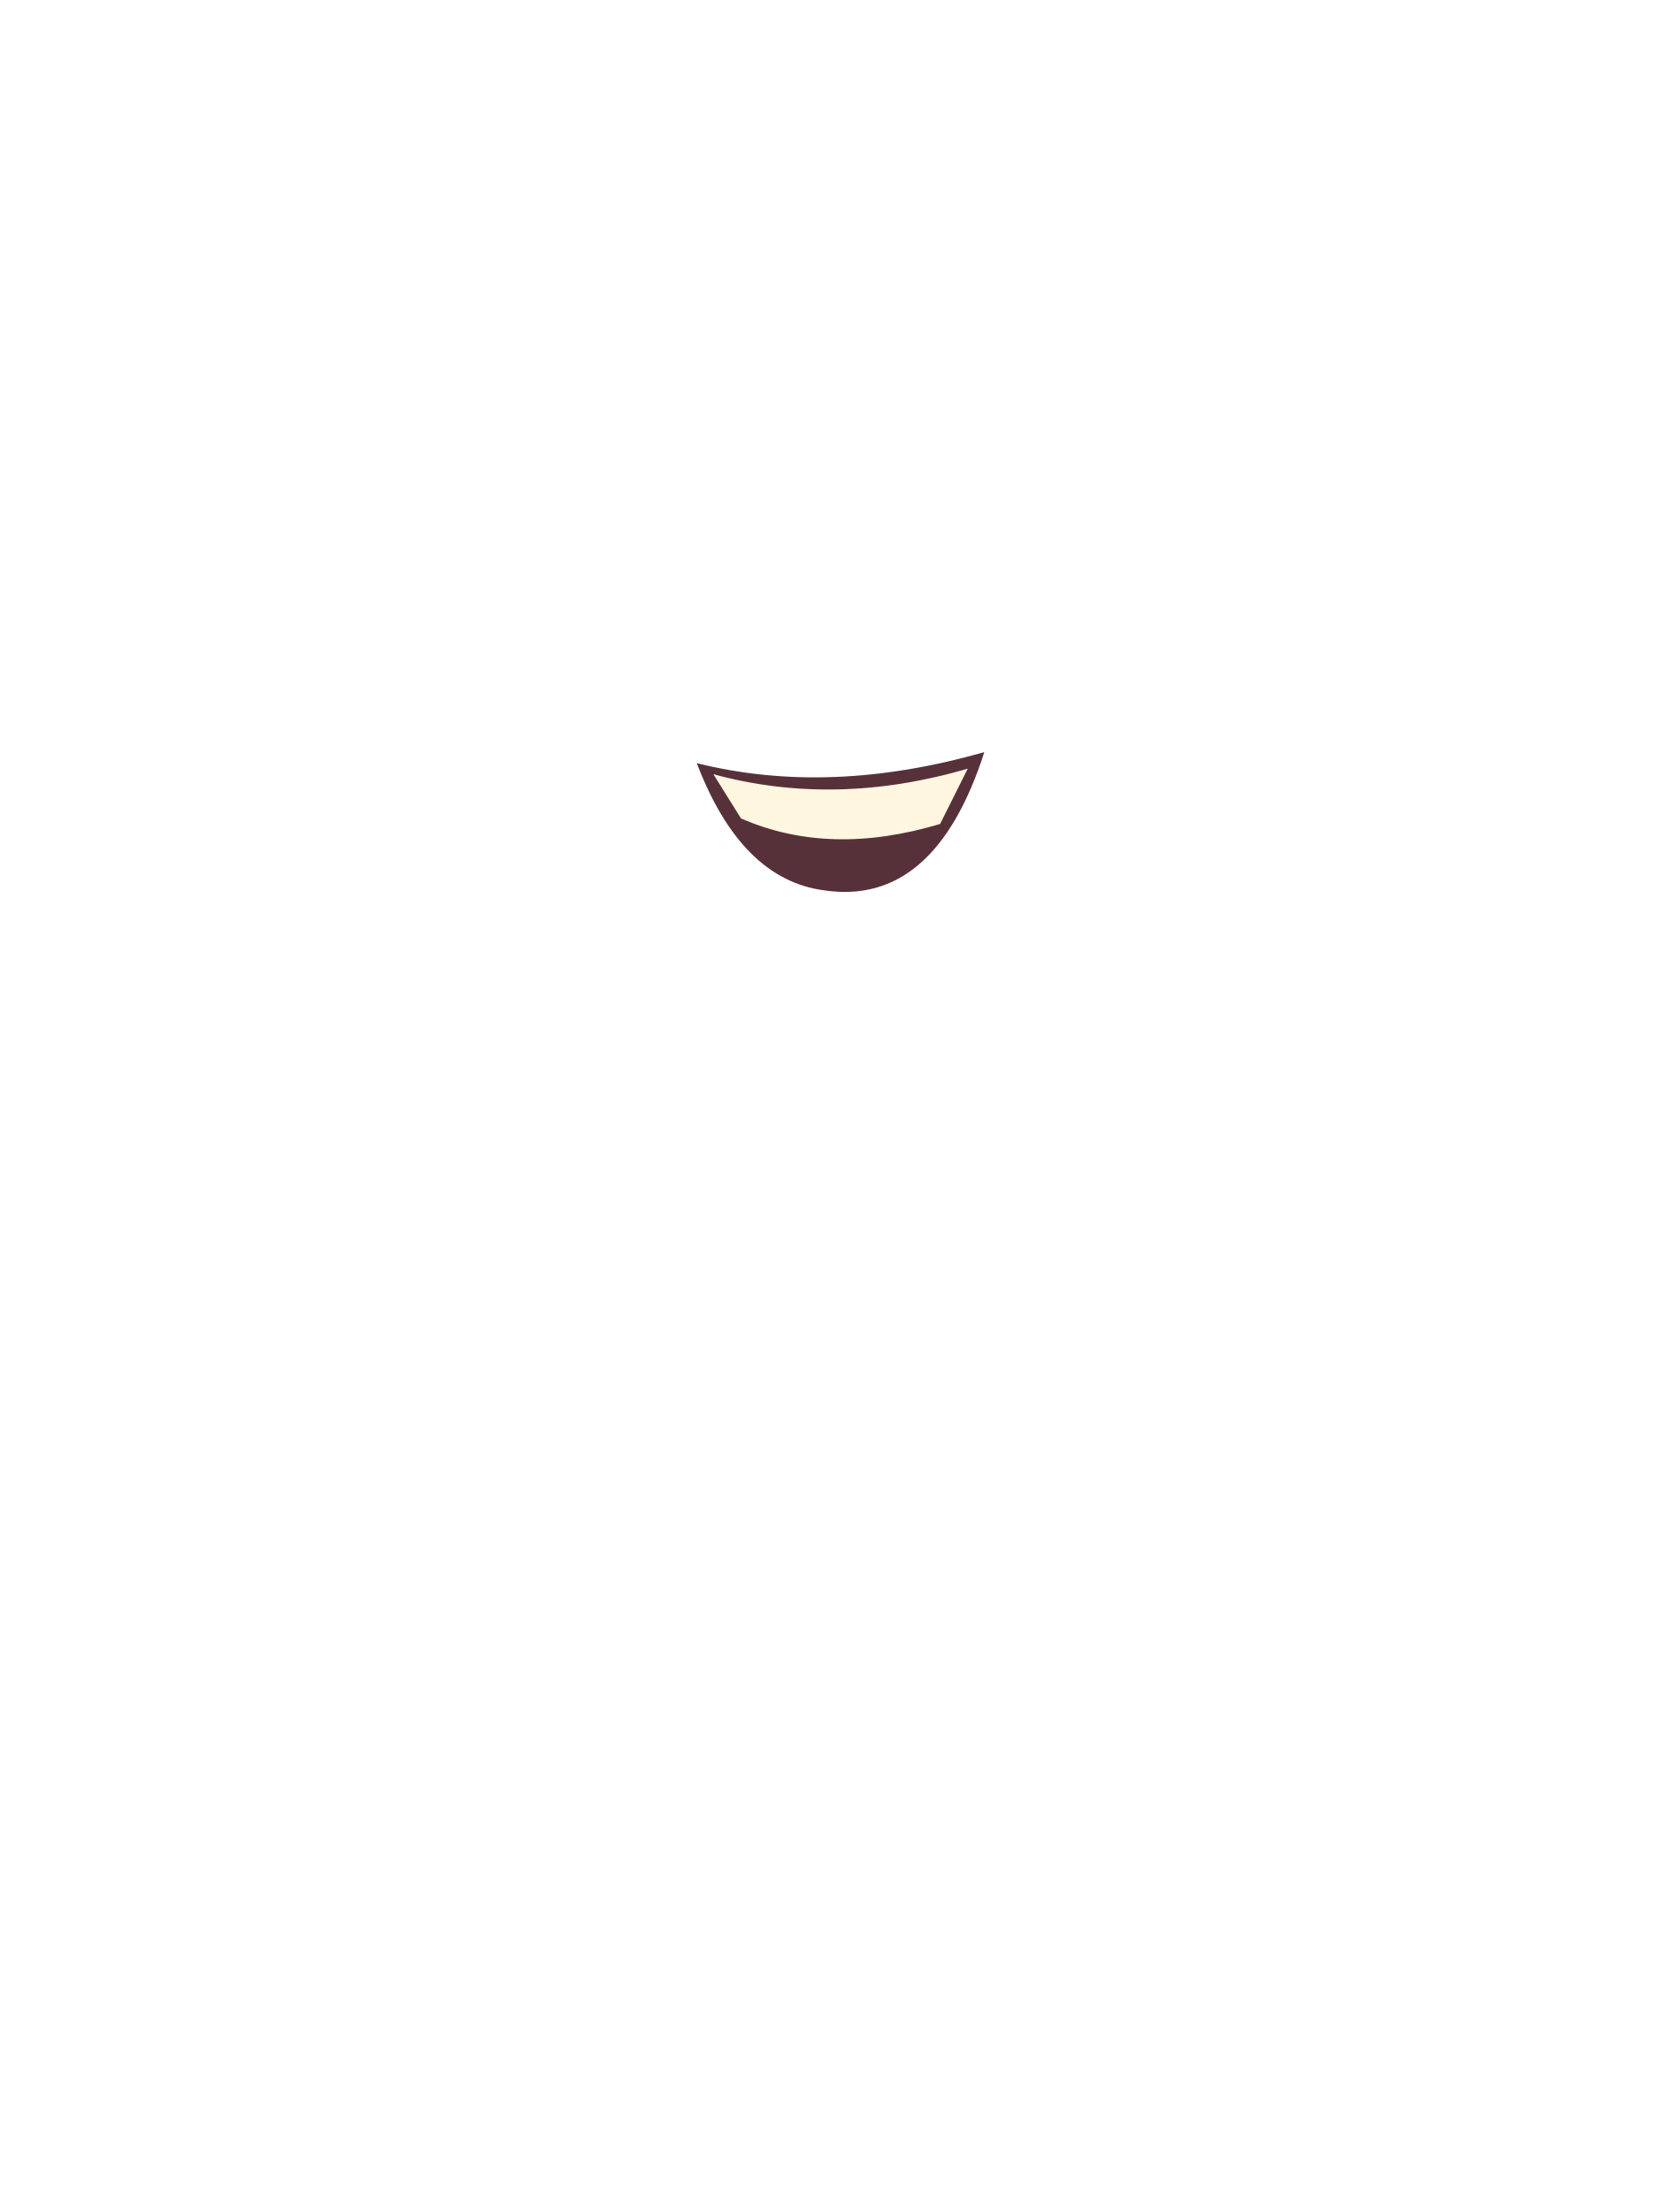
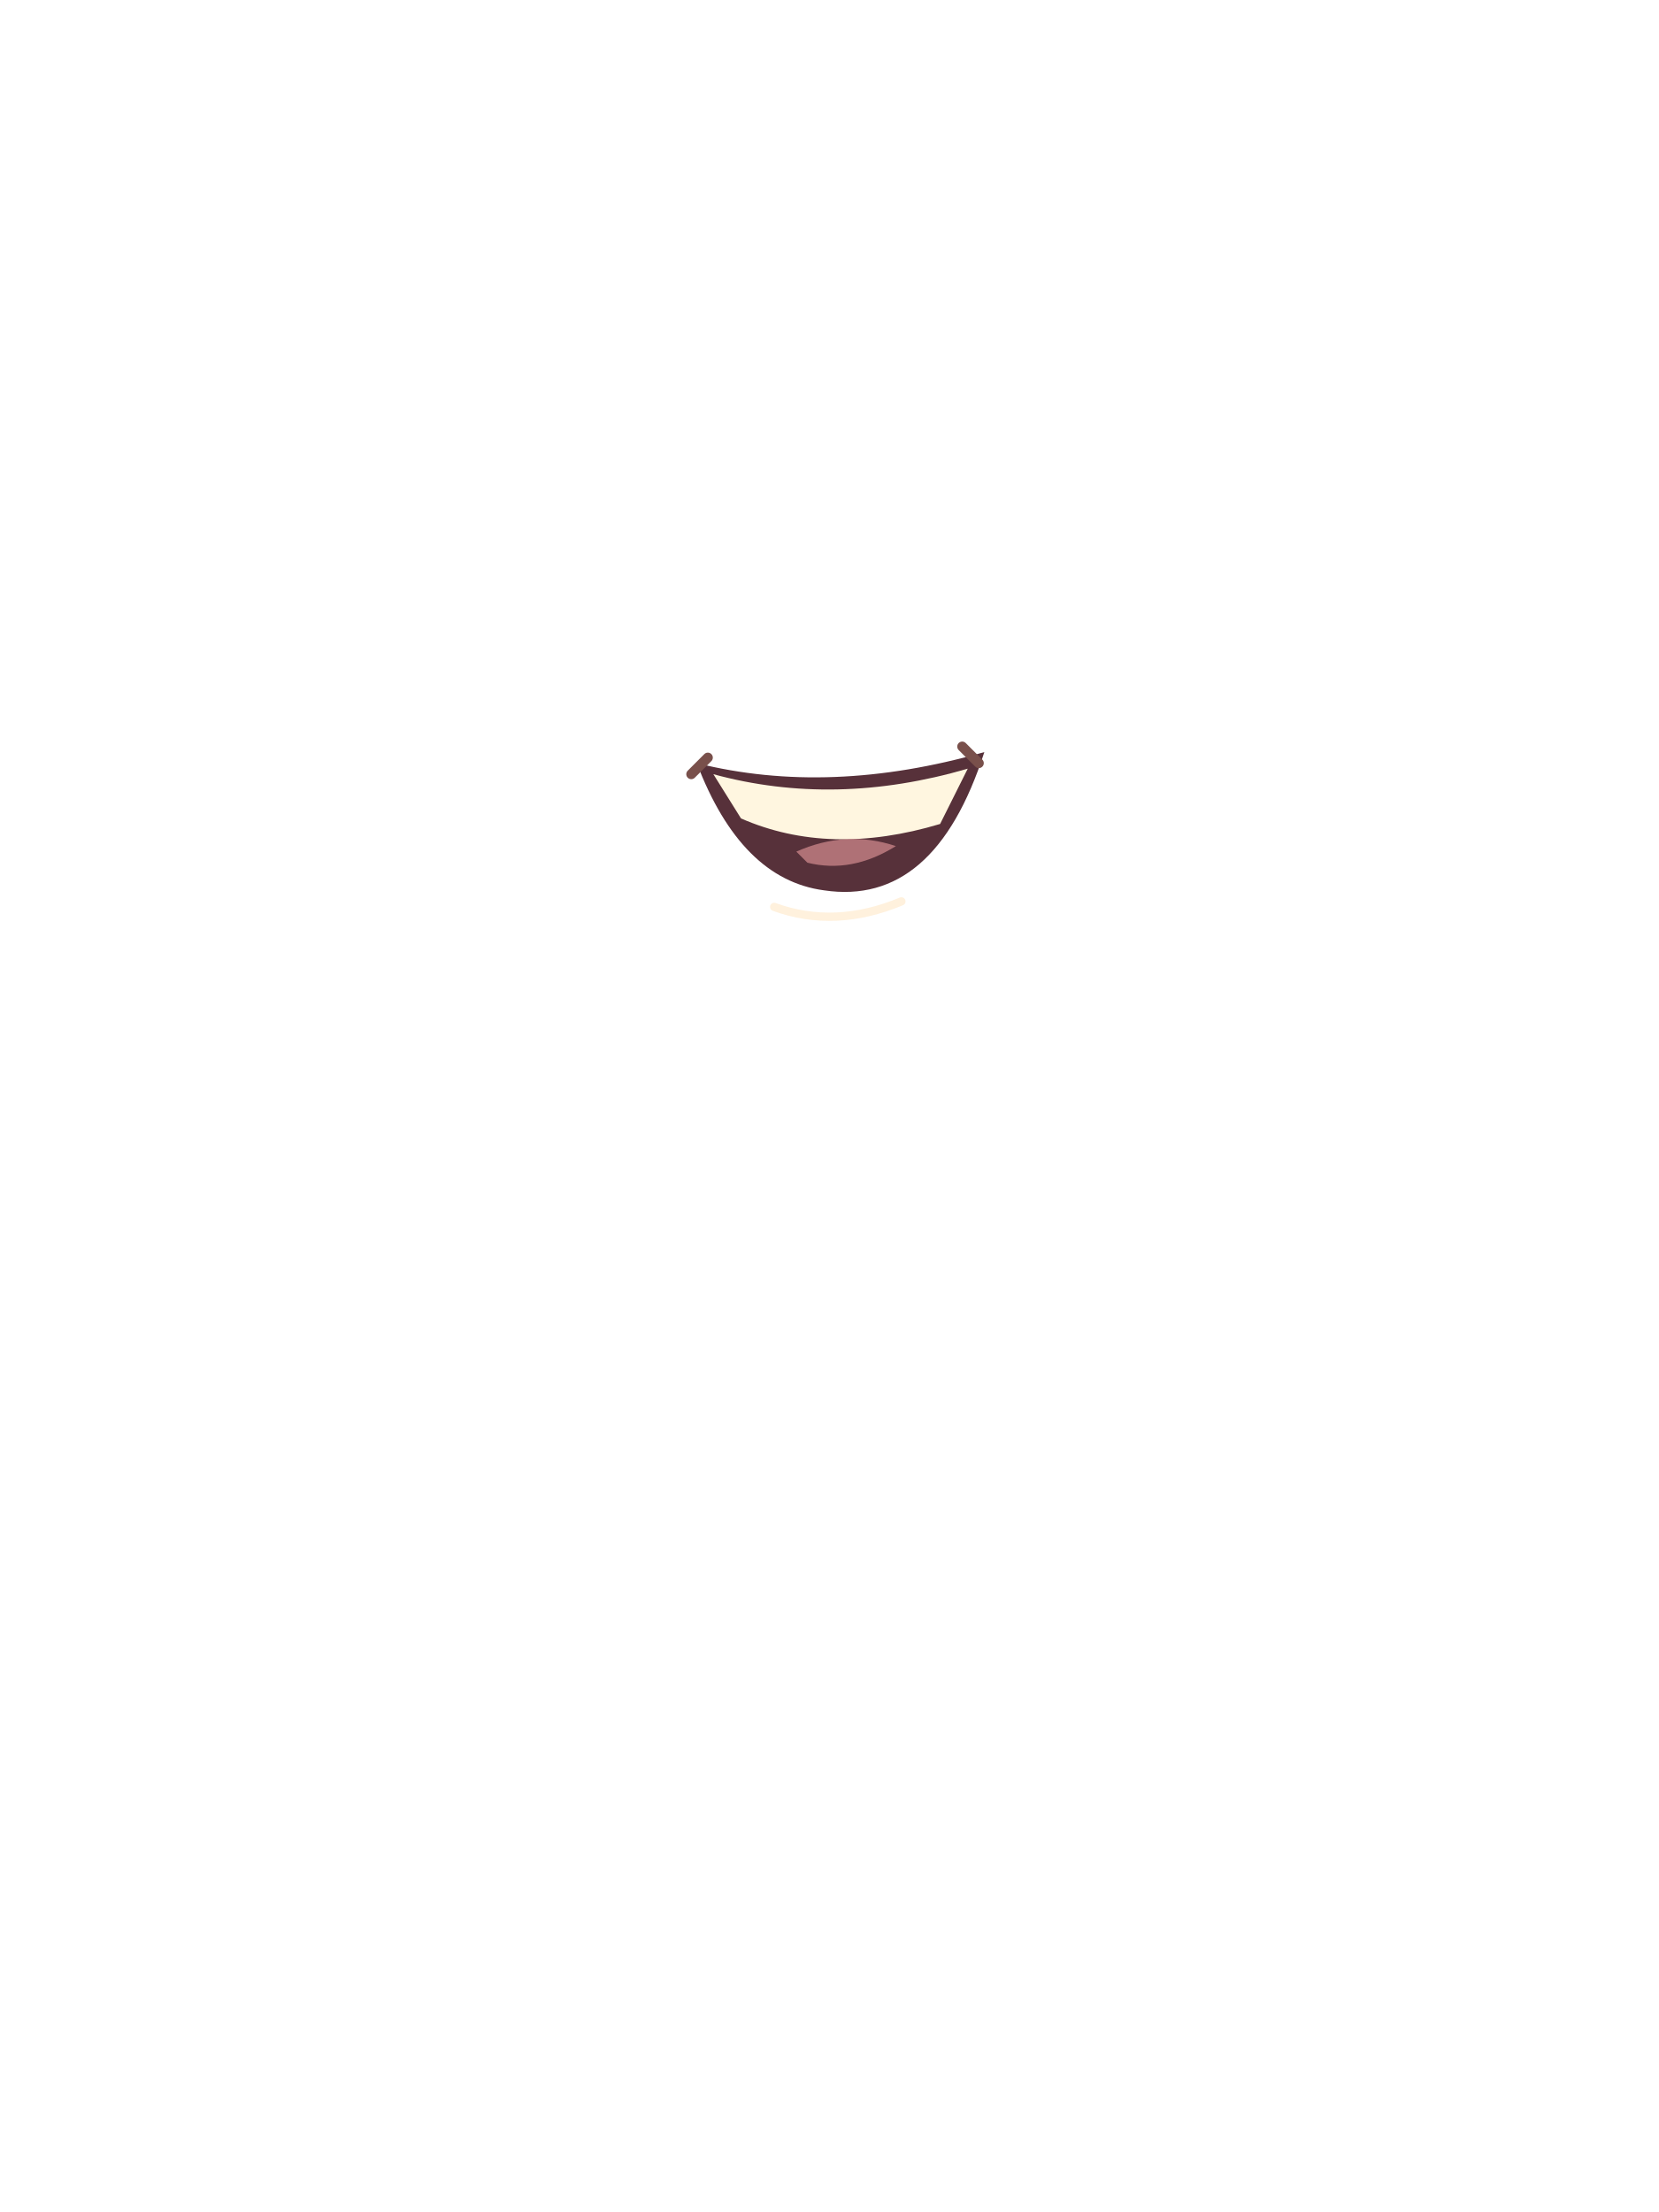
<svg xmlns="http://www.w3.org/2000/svg" viewBox="0 0 300 400">
  <defs>
    <radialGradient id="skin" cx=".32" cy=".2" r=".85">
      <stop stop-color="#eac086" />
      <stop offset=".55" stop-color="#93603e" />
      <stop offset="1" stop-color="#392b37" />
    </radialGradient>
    <linearGradient id="cloth" x2=".8" y2="1">
      <stop stop-color="#3d5b75" />
      <stop offset=".5" stop-color="#253648" />
      <stop offset="1" stop-color="#101b2d" />
    </linearGradient>
    <linearGradient id="metal" x2=".75" y2="1">
      <stop stop-color="#dce6e9" />
      <stop offset=".3" stop-color="#7e98ac" />
      <stop offset=".48" stop-color="#e1e9eb" />
      <stop offset=".55" stop-color="#496477" />
      <stop offset="1" stop-color="#192c40" />
    </linearGradient>
    <linearGradient id="trim" x2="1" y2="1">
      <stop stop-color="#edfcff" />
      <stop offset=".4" stop-color="#58e4f5" />
      <stop offset="1" stop-color="#287c9f" />
    </linearGradient>
    <linearGradient id="leather" x2=".8" y2="1">
      <stop stop-color="#c59269" />
      <stop offset=".5" stop-color="#855339" />
      <stop offset="1" stop-color="#392722" />
    </linearGradient>
    <linearGradient id="hair" x2=".3" y2="1">
      <stop stop-color="#8f5a36" />
      <stop offset=".6" stop-color="#492b25" />
      <stop offset="1" stop-color="#241b22" />
    </linearGradient>
    <radialGradient id="lens" cx=".3" cy=".15">
      <stop stop-color="#84d9ef" />
      <stop offset=".6" stop-color="#153e64" />
      <stop offset="1" stop-color="#09182b" />
    </radialGradient>
  </defs>
  <path d="M126 138Q150 144 178 136Q169 164 149 161Q134 159 126 138Z" fill="#57313a" />
  <path d="M129 140Q151 146 175 139L170 149Q150 155 134 148Z" fill="#fff6e0" />
+   <g data-face-finish="1">
+     <path d="M144 154Q153 150 162 153Q154 158 146 156Z" fill="#df9497" opacity=".65" />
+     <path d="M128 137l-3 3m49-5 3 3" stroke="#79504b" stroke-width="1.8" stroke-linecap="round" />
+     <path d="M140 164Q151 168 163 163" fill="none" stroke="#ffe3bb" stroke-width="1.5" opacity=".5" stroke-linecap="round" />
+   </g>
</svg>
